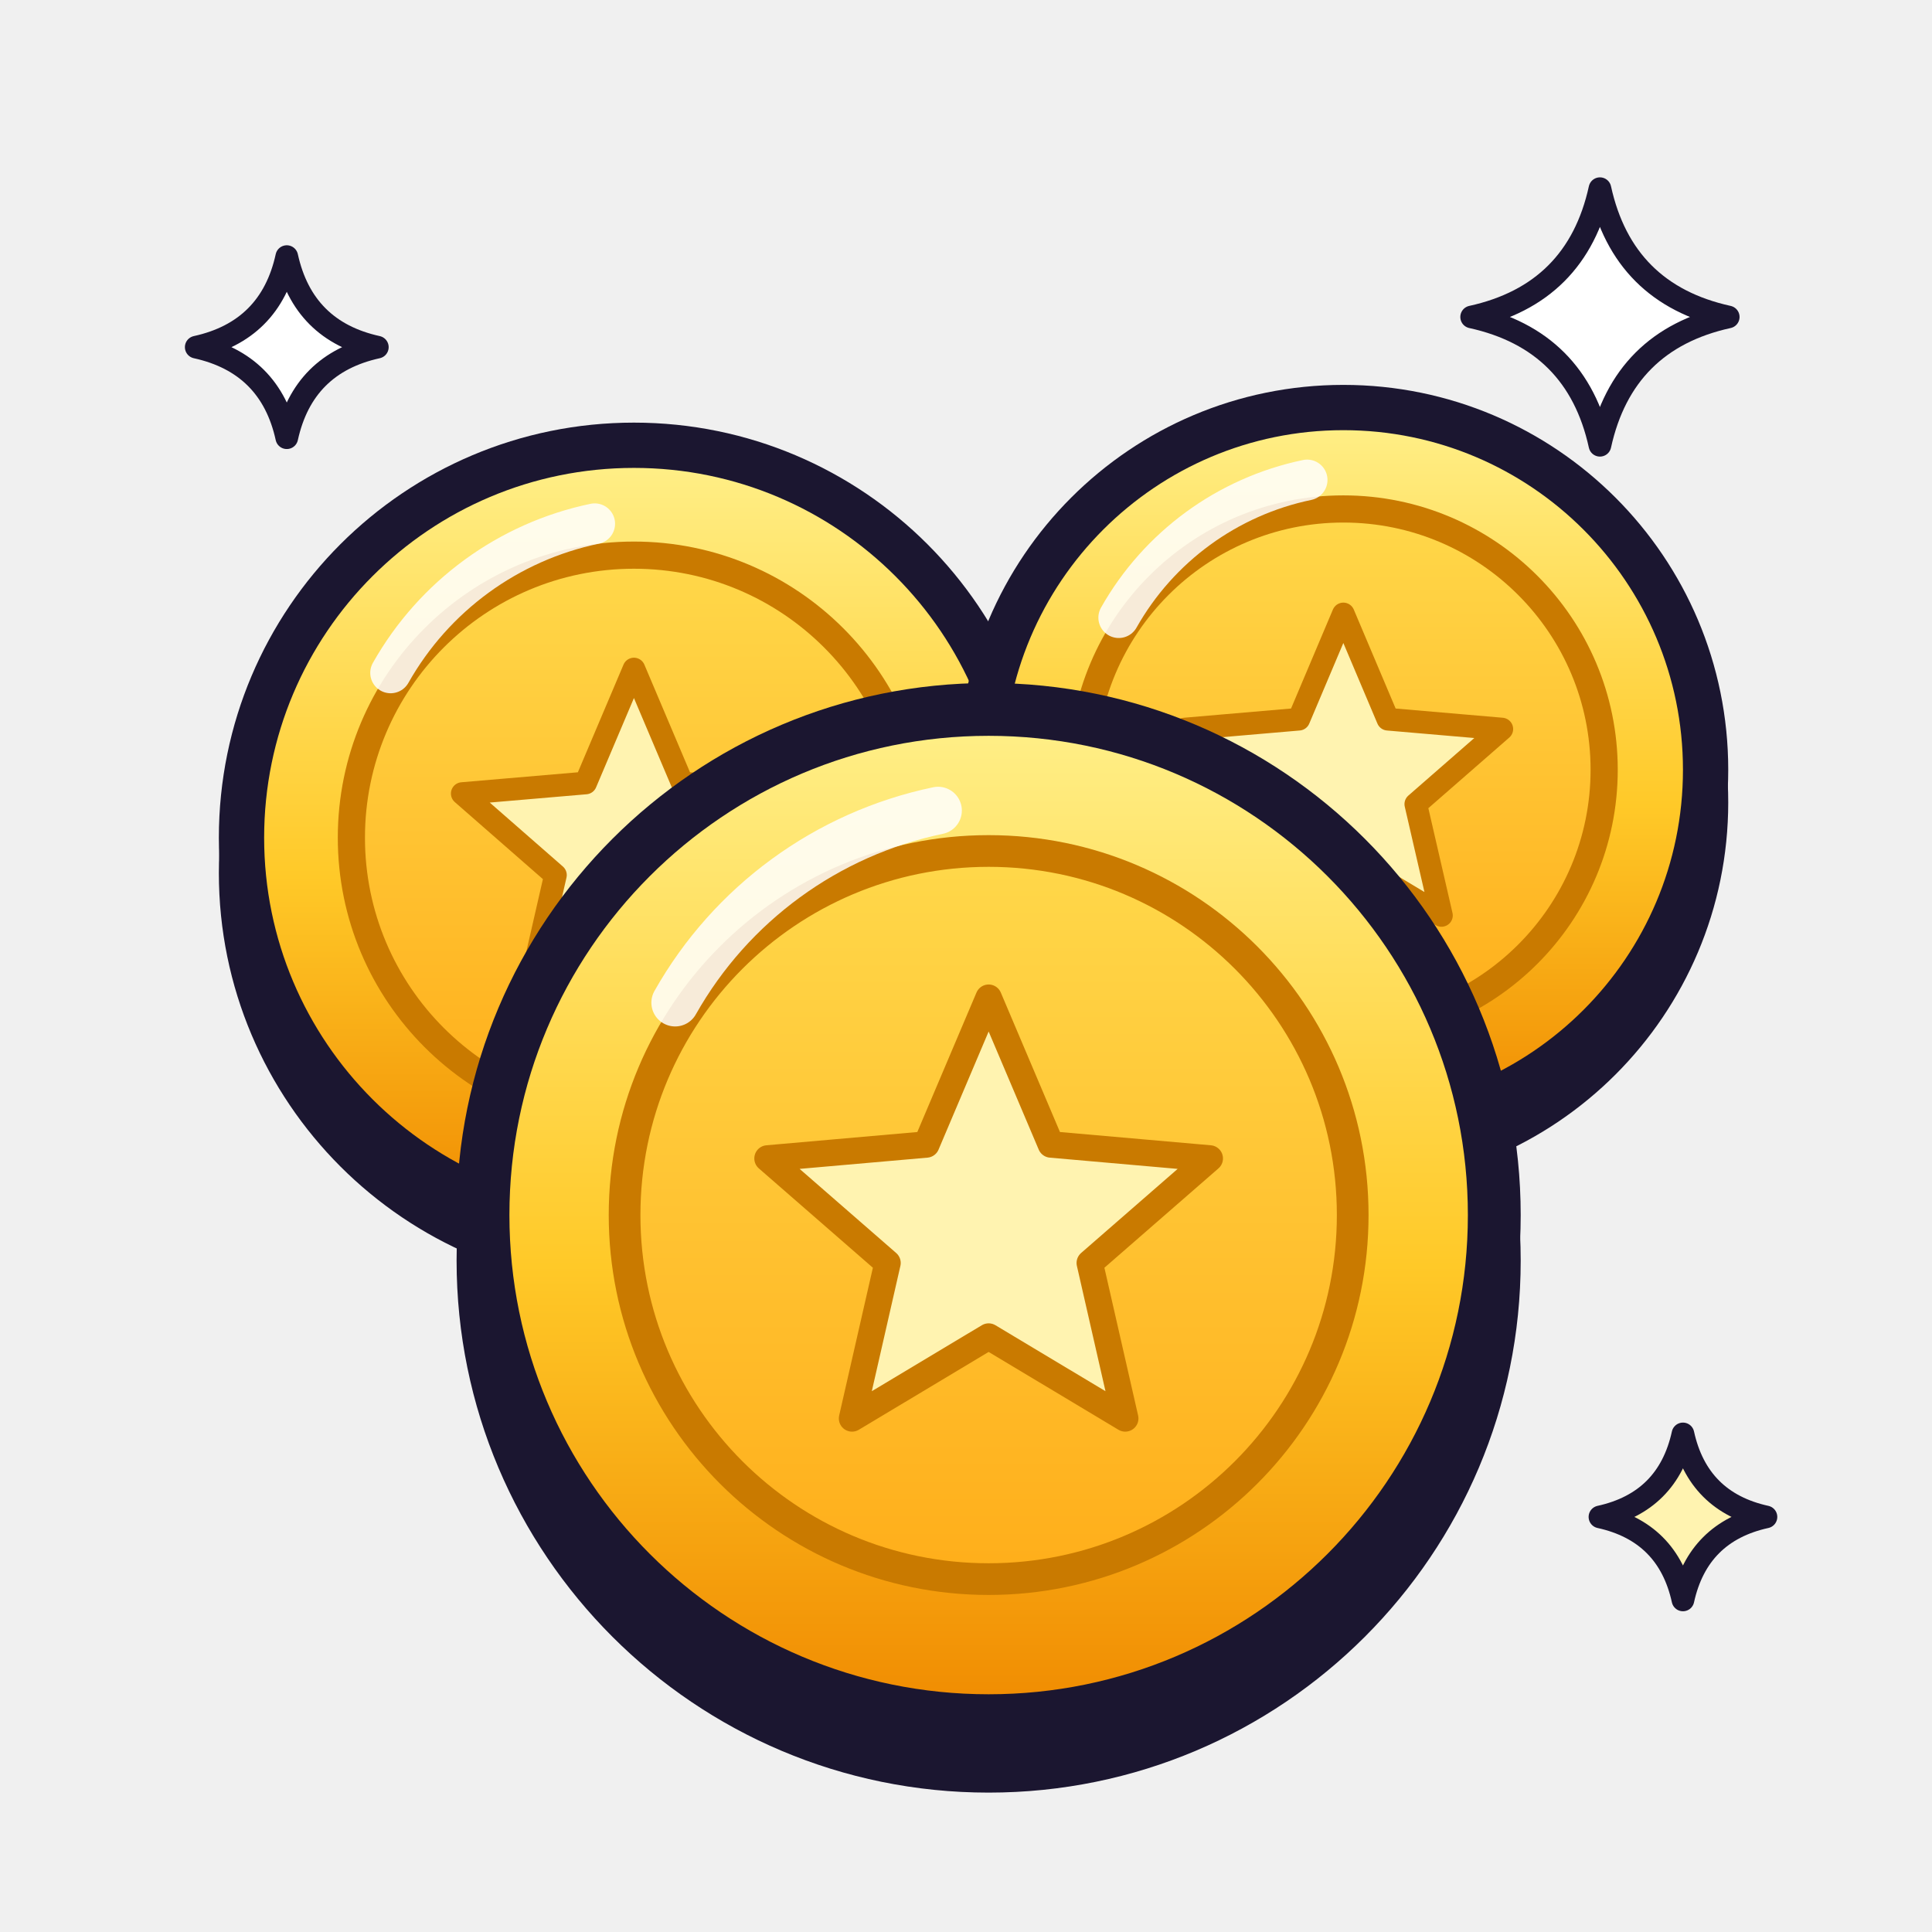
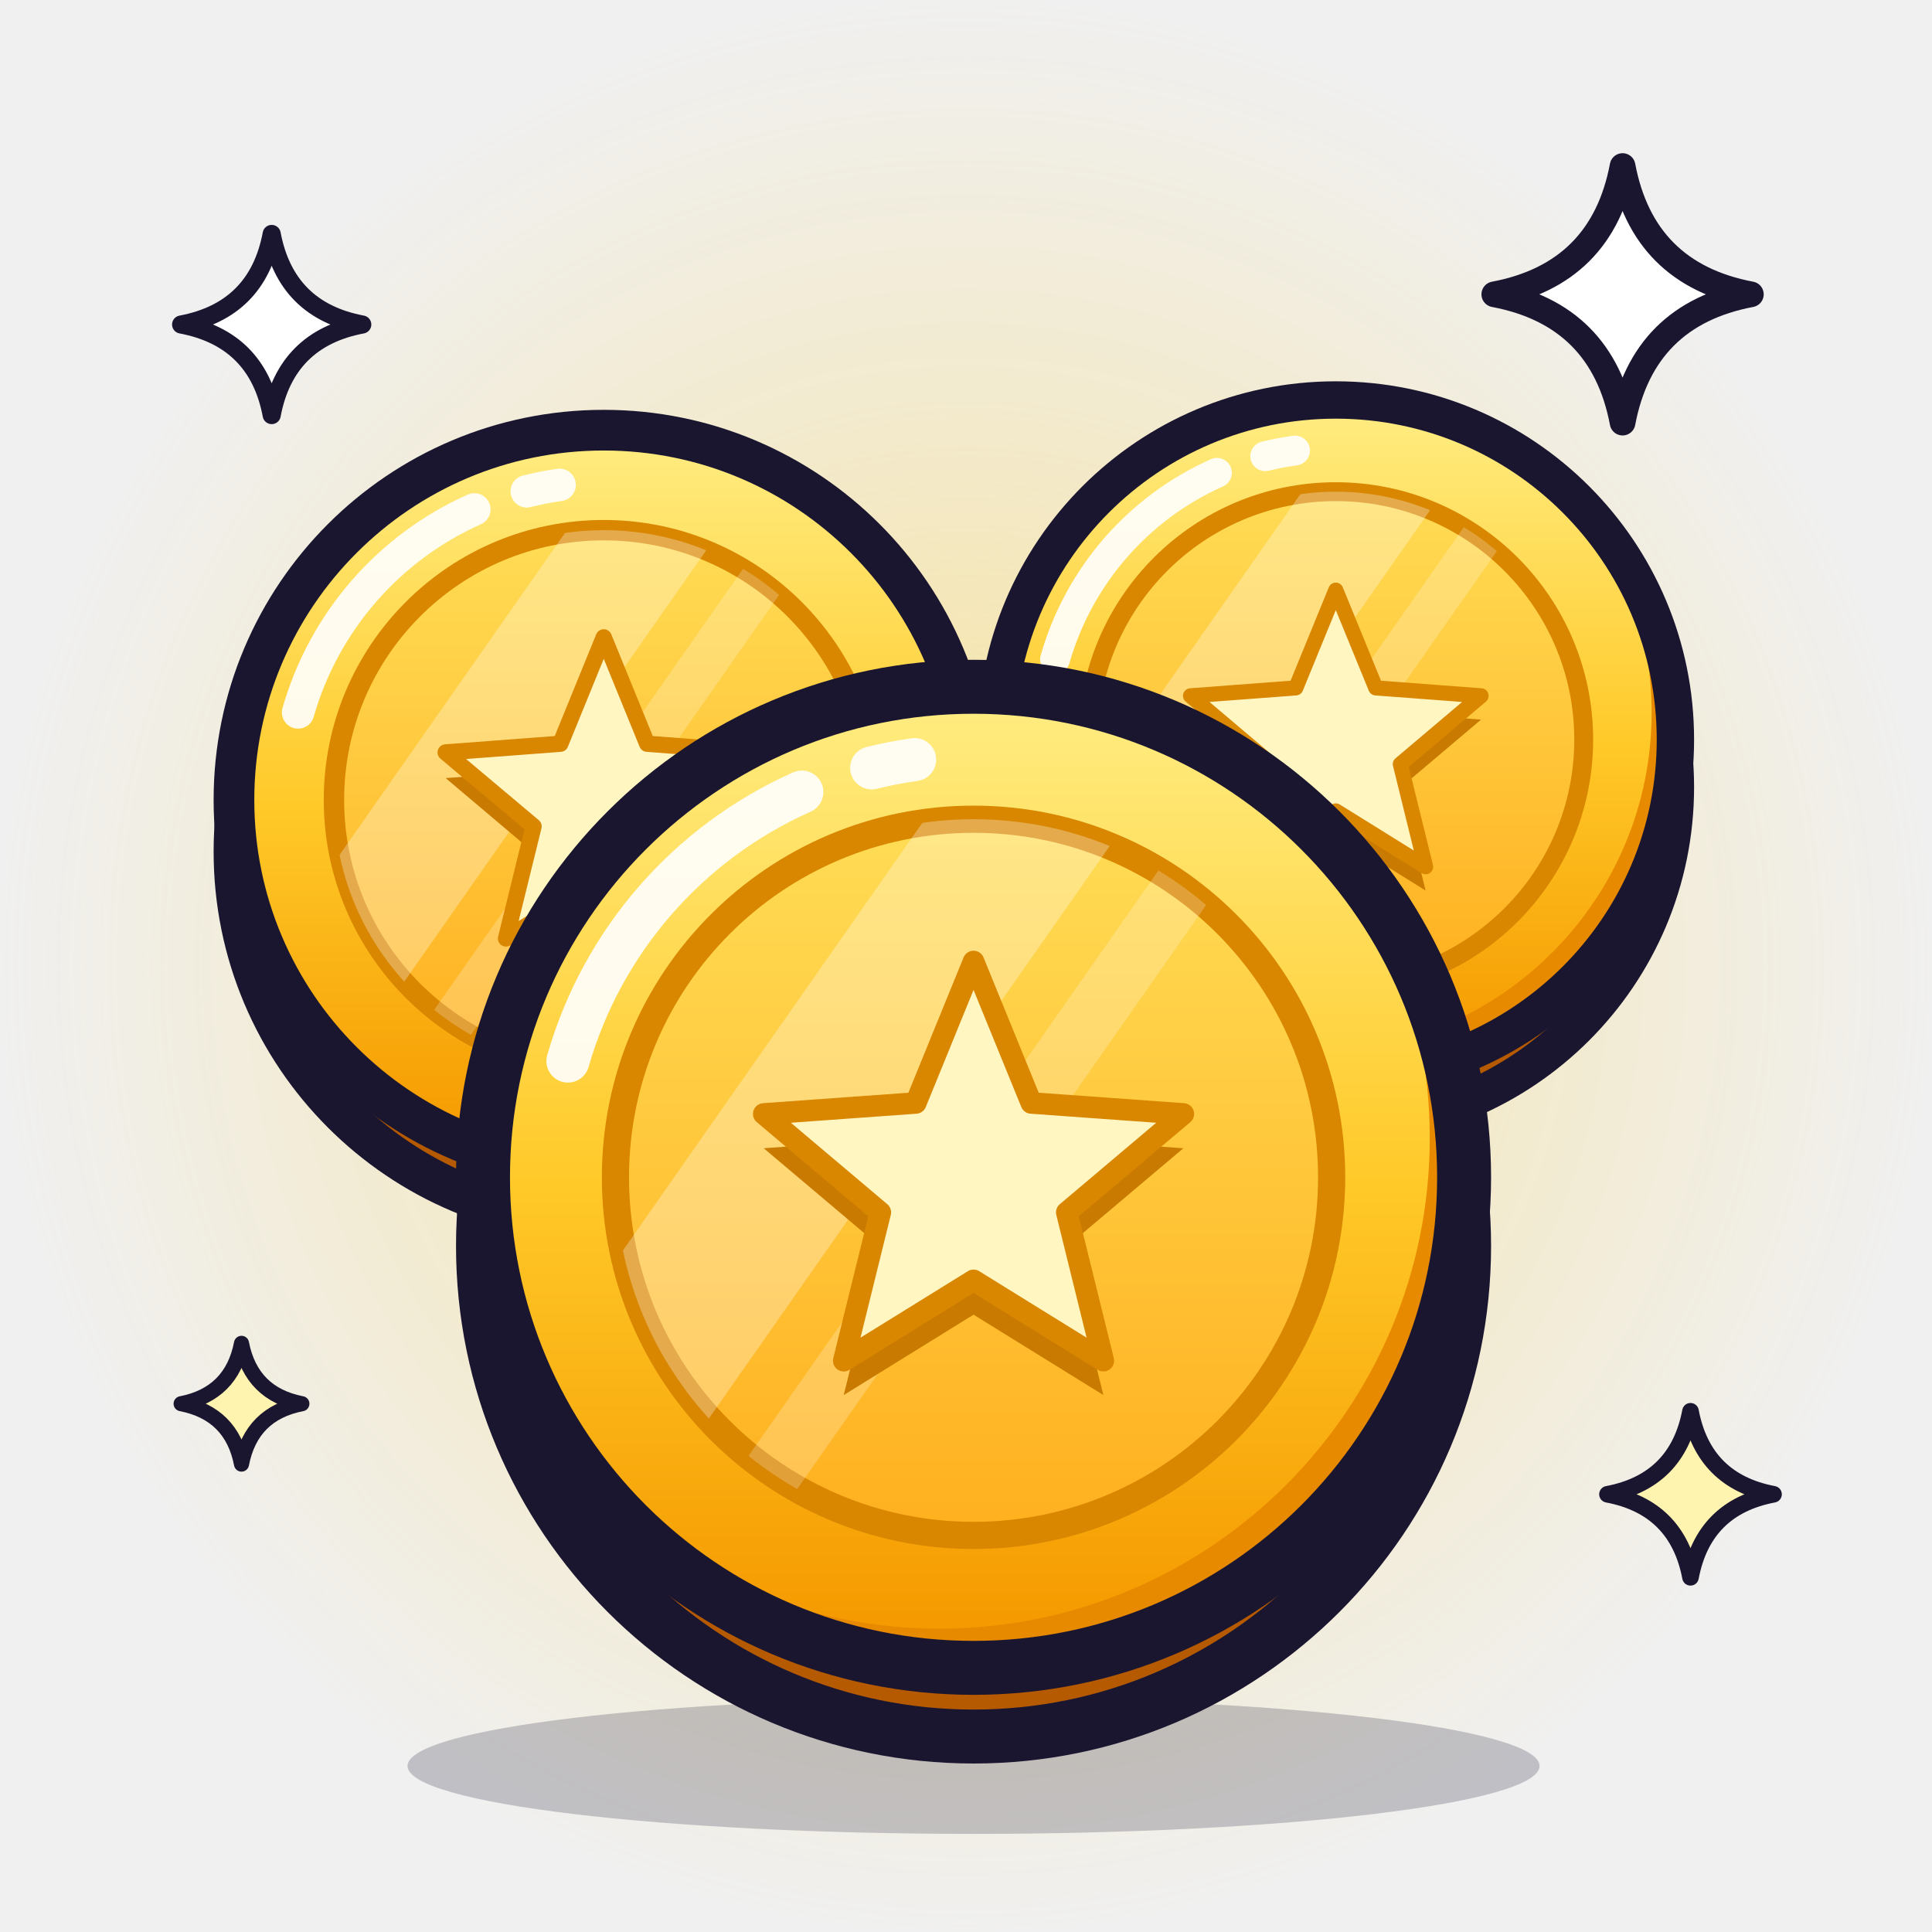
<svg xmlns="http://www.w3.org/2000/svg" width="512" height="512" viewBox="0 0 512 512" fill="none">
  <defs>
    <linearGradient id="gold" x1="0" y1="0" x2="0" y2="1">
      <stop offset="0" stop-color="#FFF08A" />
      <stop offset="0.55" stop-color="#FFC928" />
-       <stop offset="1" stop-color="#F08A00" />
+       <stop offset="1" stop-color="#F59A00" />
    </linearGradient>
    <linearGradient id="goldIn" x1="0" y1="0" x2="0" y2="1">
-       <stop offset="0" stop-color="#FFD84A" />
-       <stop offset="1" stop-color="#FFAE1A" />
-     </linearGradient>
-     <linearGradient id="bolt" x1="0" y1="0" x2="0" y2="1">
-       <stop offset="0" stop-color="#FFF7A6" />
-       <stop offset="0.5" stop-color="#FFD62E" />
-       <stop offset="1" stop-color="#FF9A1F" />
-     </linearGradient>
-     <linearGradient id="leaf" x1="0" y1="0" x2="0" y2="1">
-       <stop offset="0" stop-color="#8CF06A" />
-       <stop offset="1" stop-color="#1FA84A" />
-     </linearGradient>
-     <linearGradient id="egg" x1="0" y1="0" x2="0" y2="1">
-       <stop offset="0" stop-color="#C79BFF" />
-       <stop offset="0.6" stop-color="#8A4DF0" />
-       <stop offset="1" stop-color="#5A27B8" />
-     </linearGradient>
-     <linearGradient id="cyan" x1="0" y1="0" x2="1" y2="0">
-       <stop offset="0" stop-color="#6FE9FF" stop-opacity="0" />
-       <stop offset="1" stop-color="#6FE9FF" />
+       <stop offset="0" stop-color="#FFDC55" />
+       <stop offset="1" stop-color="#FFB01F" />
    </linearGradient>
    <linearGradient id="sack" x1="0" y1="0" x2="0" y2="1">
-       <stop offset="0" stop-color="#E9BC78" />
-       <stop offset="1" stop-color="#B57A34" />
+       <stop offset="0" stop-color="#F2CC8C" />
+       <stop offset="1" stop-color="#C98C42" />
    </linearGradient>
    <linearGradient id="wood" x1="0" y1="0" x2="0" y2="1">
-       <stop offset="0" stop-color="#D08A3C" />
-       <stop offset="1" stop-color="#8C4A18" />
-     </linearGradient>
-     <linearGradient id="glass" x1="0" y1="0" x2="0" y2="1">
-       <stop offset="0" stop-color="#F4FBFF" />
-       <stop offset="1" stop-color="#BFDDF2" />
+       <stop offset="0" stop-color="#D9924A" />
+       <stop offset="1" stop-color="#A45C22" />
    </linearGradient>
    <linearGradient id="liqLuck" x1="0" y1="0" x2="0" y2="1">
-       <stop offset="0" stop-color="#FFC04A" />
-       <stop offset="1" stop-color="#F26A12" />
+       <stop offset="0" stop-color="#FFC44D" />
+       <stop offset="1" stop-color="#F05A0E" />
    </linearGradient>
    <linearGradient id="liqSpeed" x1="0" y1="0" x2="0" y2="1">
-       <stop offset="0" stop-color="#6FD2FF" />
-       <stop offset="1" stop-color="#1F6FE8" />
+       <stop offset="0" stop-color="#74D8FF" />
+       <stop offset="1" stop-color="#1B5FE0" />
    </linearGradient>
    <linearGradient id="flame" x1="0" y1="0" x2="0" y2="1">
-       <stop offset="0" stop-color="#FFD23A" />
-       <stop offset="1" stop-color="#F0401A" />
+       <stop offset="0" stop-color="#FFB02E" />
+       <stop offset="1" stop-color="#EE3A16" />
+     </linearGradient>
+     <linearGradient id="petal" x1="0" y1="0" x2="0" y2="1">
+       <stop offset="0" stop-color="#FFE3EF" />
+       <stop offset="1" stop-color="#FF8FC0" />
    </linearGradient>
    <linearGradient id="badge" x1="0" y1="0" x2="0" y2="1">
-       <stop offset="0" stop-color="#FF6FB1" />
+       <stop offset="0" stop-color="#FF78B8" />
      <stop offset="1" stop-color="#E0206F" />
    </linearGradient>
+     <radialGradient id="glow1">
+       <stop offset="0" stop-color="#FFD23A" stop-opacity="0.5" />
+       <stop offset="0.55" stop-color="#FFD23A" stop-opacity="0.2" />
+       <stop offset="1" stop-color="#FFD23A" stop-opacity="0" />
+     </radialGradient>
+     <clipPath id="clip2">
+       <circle cx="160" cy="212" r="98" />
+     </clipPath>
+     <clipPath id="clip3">
+       <circle cx="160" cy="212" r="71.5" />
+     </clipPath>
+     <clipPath id="clip4">
+       <circle cx="354" cy="196" r="90" />
+     </clipPath>
+     <clipPath id="clip5">
+       <circle cx="354" cy="196" r="65.7" />
+     </clipPath>
+     <clipPath id="clip6">
+       <circle cx="258" cy="312" r="130" />
+     </clipPath>
+     <clipPath id="clip7">
+       <circle cx="258" cy="312" r="94.9" />
+     </clipPath>
  </defs>
+   <circle cx="256" cy="256" r="256" fill="url(#glow1)" />
+   <ellipse cx="258" cy="468" rx="150" ry="18" fill="#1B1630" fill-opacity="0.22" />
  <g>
-     <circle cx="168" cy="231.36" r="104" fill="#B85C00" stroke="#1B1630" stroke-width="12" />
-     <circle cx="168" cy="222" r="104" fill="url(#gold)" stroke="#1B1630" stroke-width="12" />
-     <circle cx="168" cy="222" r="74.88" fill="url(#goldIn)" stroke="#C97A00" stroke-width="7.2" />
-     <polygon points="168.0,177.3 180.8,207.5 213.5,210.3 188.8,231.9 196.1,263.8 168.0,247.0 139.9,263.8 147.2,231.9 122.5,210.3 155.2,207.5" fill="#FFF3B0" stroke="#C97A00" stroke-width="6" stroke-linejoin="round" />
-     <path d="M103.52 178.32 A81.12 81.12 0 0 1 157.6 138.8" stroke="#FFFFFF" stroke-opacity="0.85" stroke-width="10.8" stroke-linecap="round" />
+     <circle cx="160" cy="225.7" r="98" fill="#B55A00" stroke="#1B1630" stroke-width="10.78" stroke-linejoin="round" stroke-linecap="round" />
+     <circle cx="160" cy="212" r="98" fill="#E88A00" />
+     <g clip-path="url(#clip2)">
+       <circle cx="160" cy="212" r="98" fill="url(#gold)" transform="translate(-6.9 -7.8)" />
+     </g>
+     <circle cx="160" cy="212" r="98" fill="none" stroke="#1B1630" stroke-width="10.78" stroke-linejoin="round" stroke-linecap="round" />
+     <circle cx="160" cy="212" r="71.5" fill="url(#goldIn)" stroke="#D98600" stroke-width="5.4" />
+     <g clip-path="url(#clip3)">
+       <rect x="111" y="84.6" width="33.3" height="254.8" fill="#FFFFFF" fill-opacity="0.3" transform="rotate(35 160 212)" />
+       <rect x="155.1" y="84.6" width="11.8" height="254.8" fill="#FFFFFF" fill-opacity="0.22" transform="rotate(35 160 212)" />
+     </g>
+     <polygon points="160,175.7 171.5,204 201.9,206.2 178.6,225.9 185.9,255.5 160,239.4 134.1,255.5 141.4,225.9 118.1,206.2 148.5,204" fill="#C97A00" />
+     <polygon points="160,168.9 171.5,197.1 201.9,199.4 178.6,219 185.9,248.7 160,232.6 134.1,248.7 141.4,219 118.1,199.4 148.5,197.1" fill="#FFF6C2" stroke="#D98600" stroke-width="4.3" stroke-linejoin="round" />
+     <path d="M79 188.8 A84.3 84.3 0 0 1 125.7 135" stroke="#FFFFFF" stroke-opacity="0.9" stroke-width="8.6" stroke-linecap="round" stroke-linejoin="round" />
+     <path d="M139.6 130.2 A84.3 84.3 0 0 1 148.3 128.5" stroke="#FFFFFF" stroke-opacity="0.9" stroke-width="8.6" stroke-linecap="round" stroke-linejoin="round" />
  </g>
  <g>
-     <circle cx="356" cy="212.64" r="96" fill="#B85C00" stroke="#1B1630" stroke-width="12" />
-     <circle cx="356" cy="204" r="96" fill="url(#gold)" stroke="#1B1630" stroke-width="12" />
-     <circle cx="356" cy="204" r="69.12" fill="url(#goldIn)" stroke="#C97A00" stroke-width="7.2" />
-     <polygon points="356.0,162.7 367.8,190.6 398.0,193.2 375.2,213.1 382.0,242.6 356.0,227.0 330.0,242.6 336.8,213.1 314.0,193.2 344.2,190.6" fill="#FFF3B0" stroke="#C97A00" stroke-width="6" stroke-linejoin="round" />
-     <path d="M296.48 163.68 A74.88 74.88 0 0 1 346.4 127.2" stroke="#FFFFFF" stroke-opacity="0.85" stroke-width="10.8" stroke-linecap="round" />
+     <circle cx="354" cy="208.6" r="90" fill="#B55A00" stroke="#1B1630" stroke-width="9.9" stroke-linejoin="round" stroke-linecap="round" />
+     <circle cx="354" cy="196" r="90" fill="#E88A00" />
+     <g clip-path="url(#clip4)">
+       <circle cx="354" cy="196" r="90" fill="url(#gold)" transform="translate(-6.3 -7.2)" />
+     </g>
+     <circle cx="354" cy="196" r="90" fill="none" stroke="#1B1630" stroke-width="9.9" stroke-linejoin="round" stroke-linecap="round" />
+     <circle cx="354" cy="196" r="65.7" fill="url(#goldIn)" stroke="#D98600" stroke-width="5" />
+     <g clip-path="url(#clip5)">
+       <rect x="309" y="79" width="30.6" height="234" fill="#FFFFFF" fill-opacity="0.3" transform="rotate(35 354 196)" />
+       <rect x="349.5" y="79" width="10.8" height="234" fill="#FFFFFF" fill-opacity="0.22" transform="rotate(35 354 196)" />
+     </g>
+     <polygon points="354,162.7 364.6,188.6 392.5,190.7 371.1,208.8 377.8,236 354,221.2 330.2,236 336.9,208.8 315.5,190.7 343.4,188.6" fill="#C97A00" />
+     <polygon points="354,156.4 364.6,182.3 392.5,184.4 371.1,202.5 377.8,229.7 354,214.9 330.2,229.7 336.9,202.5 315.5,184.4 343.4,182.3" fill="#FFF6C2" stroke="#D98600" stroke-width="4" stroke-linejoin="round" />
+     <path d="M279.6 174.7 A77.4 77.4 0 0 1 322.5 125.3" stroke="#FFFFFF" stroke-opacity="0.9" stroke-width="7.9" stroke-linecap="round" stroke-linejoin="round" />
+     <path d="M335.3 120.9 A77.4 77.4 0 0 1 343.2 119.4" stroke="#FFFFFF" stroke-opacity="0.9" stroke-width="7.9" stroke-linecap="round" stroke-linejoin="round" />
  </g>
  <g>
-     <circle cx="262" cy="334.06" r="134" fill="#B85C00" stroke="#1B1630" stroke-width="14" />
-     <circle cx="262" cy="322" r="134" fill="url(#gold)" stroke="#1B1630" stroke-width="14" />
-     <circle cx="262" cy="322" r="96.48" fill="url(#goldIn)" stroke="#C97A00" stroke-width="8.4" />
-     <polygon points="262.0,264.4 278.5,303.3 320.6,307.0 288.8,334.7 298.2,375.9 262.0,354.2 225.8,375.9 235.2,334.7 203.4,307.0 245.5,303.3" fill="#FFF3B0" stroke="#C97A00" stroke-width="7" stroke-linejoin="round" />
-     <path d="M178.92 265.72 A104.52 104.52 0 0 1 248.6 214.8" stroke="#FFFFFF" stroke-opacity="0.85" stroke-width="12.6" stroke-linecap="round" />
+     <circle cx="258" cy="330.2" r="130" fill="#B55A00" stroke="#1B1630" stroke-width="14.3" stroke-linejoin="round" stroke-linecap="round" />
+     <circle cx="258" cy="312" r="130" fill="#E88A00" />
+     <g clip-path="url(#clip6)">
+       <circle cx="258" cy="312" r="130" fill="url(#gold)" transform="translate(-9.1 -10.4)" />
+     </g>
+     <circle cx="258" cy="312" r="130" fill="none" stroke="#1B1630" stroke-width="14.3" stroke-linejoin="round" stroke-linecap="round" />
+     <circle cx="258" cy="312" r="94.9" fill="url(#goldIn)" stroke="#D98600" stroke-width="7.2" />
+     <g clip-path="url(#clip7)">
+       <rect x="193" y="143" width="44.2" height="338" fill="#FFFFFF" fill-opacity="0.3" transform="rotate(35 258 312)" />
+       <rect x="251.5" y="143" width="15.6" height="338" fill="#FFFFFF" fill-opacity="0.22" transform="rotate(35 258 312)" />
+     </g>
+     <polygon points="258,263.9 273.3,301.4 313.6,304.3 282.7,330.4 292.4,369.7 258,348.4 223.6,369.7 233.3,330.4 202.4,304.3 242.7,301.4" fill="#C97A00" />
+     <polygon points="258,254.8 273.3,292.3 313.6,295.2 282.7,321.3 292.4,360.6 258,339.3 223.6,360.6 233.3,321.3 202.4,295.2 242.7,292.3" fill="#FFF6C2" stroke="#D98600" stroke-width="5.7" stroke-linejoin="round" />
+     <path d="M150.5 281.2 A111.8 111.8 0 0 1 212.5 209.9" stroke="#FFFFFF" stroke-opacity="0.9" stroke-width="11.4" stroke-linecap="round" stroke-linejoin="round" />
+     <path d="M231 203.5 A111.8 111.8 0 0 1 242.4 201.3" stroke="#FFFFFF" stroke-opacity="0.9" stroke-width="11.4" stroke-linecap="round" stroke-linejoin="round" />
  </g>
-   <path d="M424 50 Q430.12 77.88 458 84 Q430.12 90.12 424 118 Q417.88 90.12 390 84 Q417.88 77.88 424 50Z" fill="#FFFFFF" stroke="#1B1630" stroke-width="6" stroke-linejoin="round" />
-   <path d="M76 68 Q80.32 87.68 100 92 Q80.32 96.32 76 116 Q71.68 96.32 52 92 Q71.68 87.68 76 68Z" fill="#FFFFFF" stroke="#1B1630" stroke-width="6" stroke-linejoin="round" />
-   <path d="M446 380 Q449.96 398.04 468 402 Q449.96 405.96 446 424 Q442.04 405.96 424 402 Q442.04 398.04 446 380Z" fill="#FFF3B0" stroke="#1B1630" stroke-width="6" stroke-linejoin="round" />
+   <path d="M430 44 Q435.4 72.6 464 78 Q435.4 83.4 430 112 Q424.6 83.4 396 78 Q424.6 72.6 430 44Z" fill="#FFFFFF" stroke="#1B1630" stroke-width="6.8" stroke-linejoin="round" />
+   <path d="M72 62 Q75.8 82.2 96 86 Q75.8 89.8 72 110 Q68.2 89.8 48 86 Q68.2 82.2 72 62Z" fill="#FFFFFF" stroke="#1B1630" stroke-width="4.8" stroke-linejoin="round" />
+   <path d="M448 374 Q451.5 392.5 470 396 Q451.5 399.5 448 418 Q444.5 399.5 426 396 Q444.5 392.5 448 374Z" fill="#FFF3B0" stroke="#1B1630" stroke-width="4.4" stroke-linejoin="round" />
+   <path d="M64 356 Q66.6 369.4 80 372 Q66.6 374.6 64 388 Q61.4 374.6 48 372 Q61.4 369.4 64 356Z" fill="#FFF3B0" stroke="#1B1630" stroke-width="4" stroke-linejoin="round" />
</svg>
